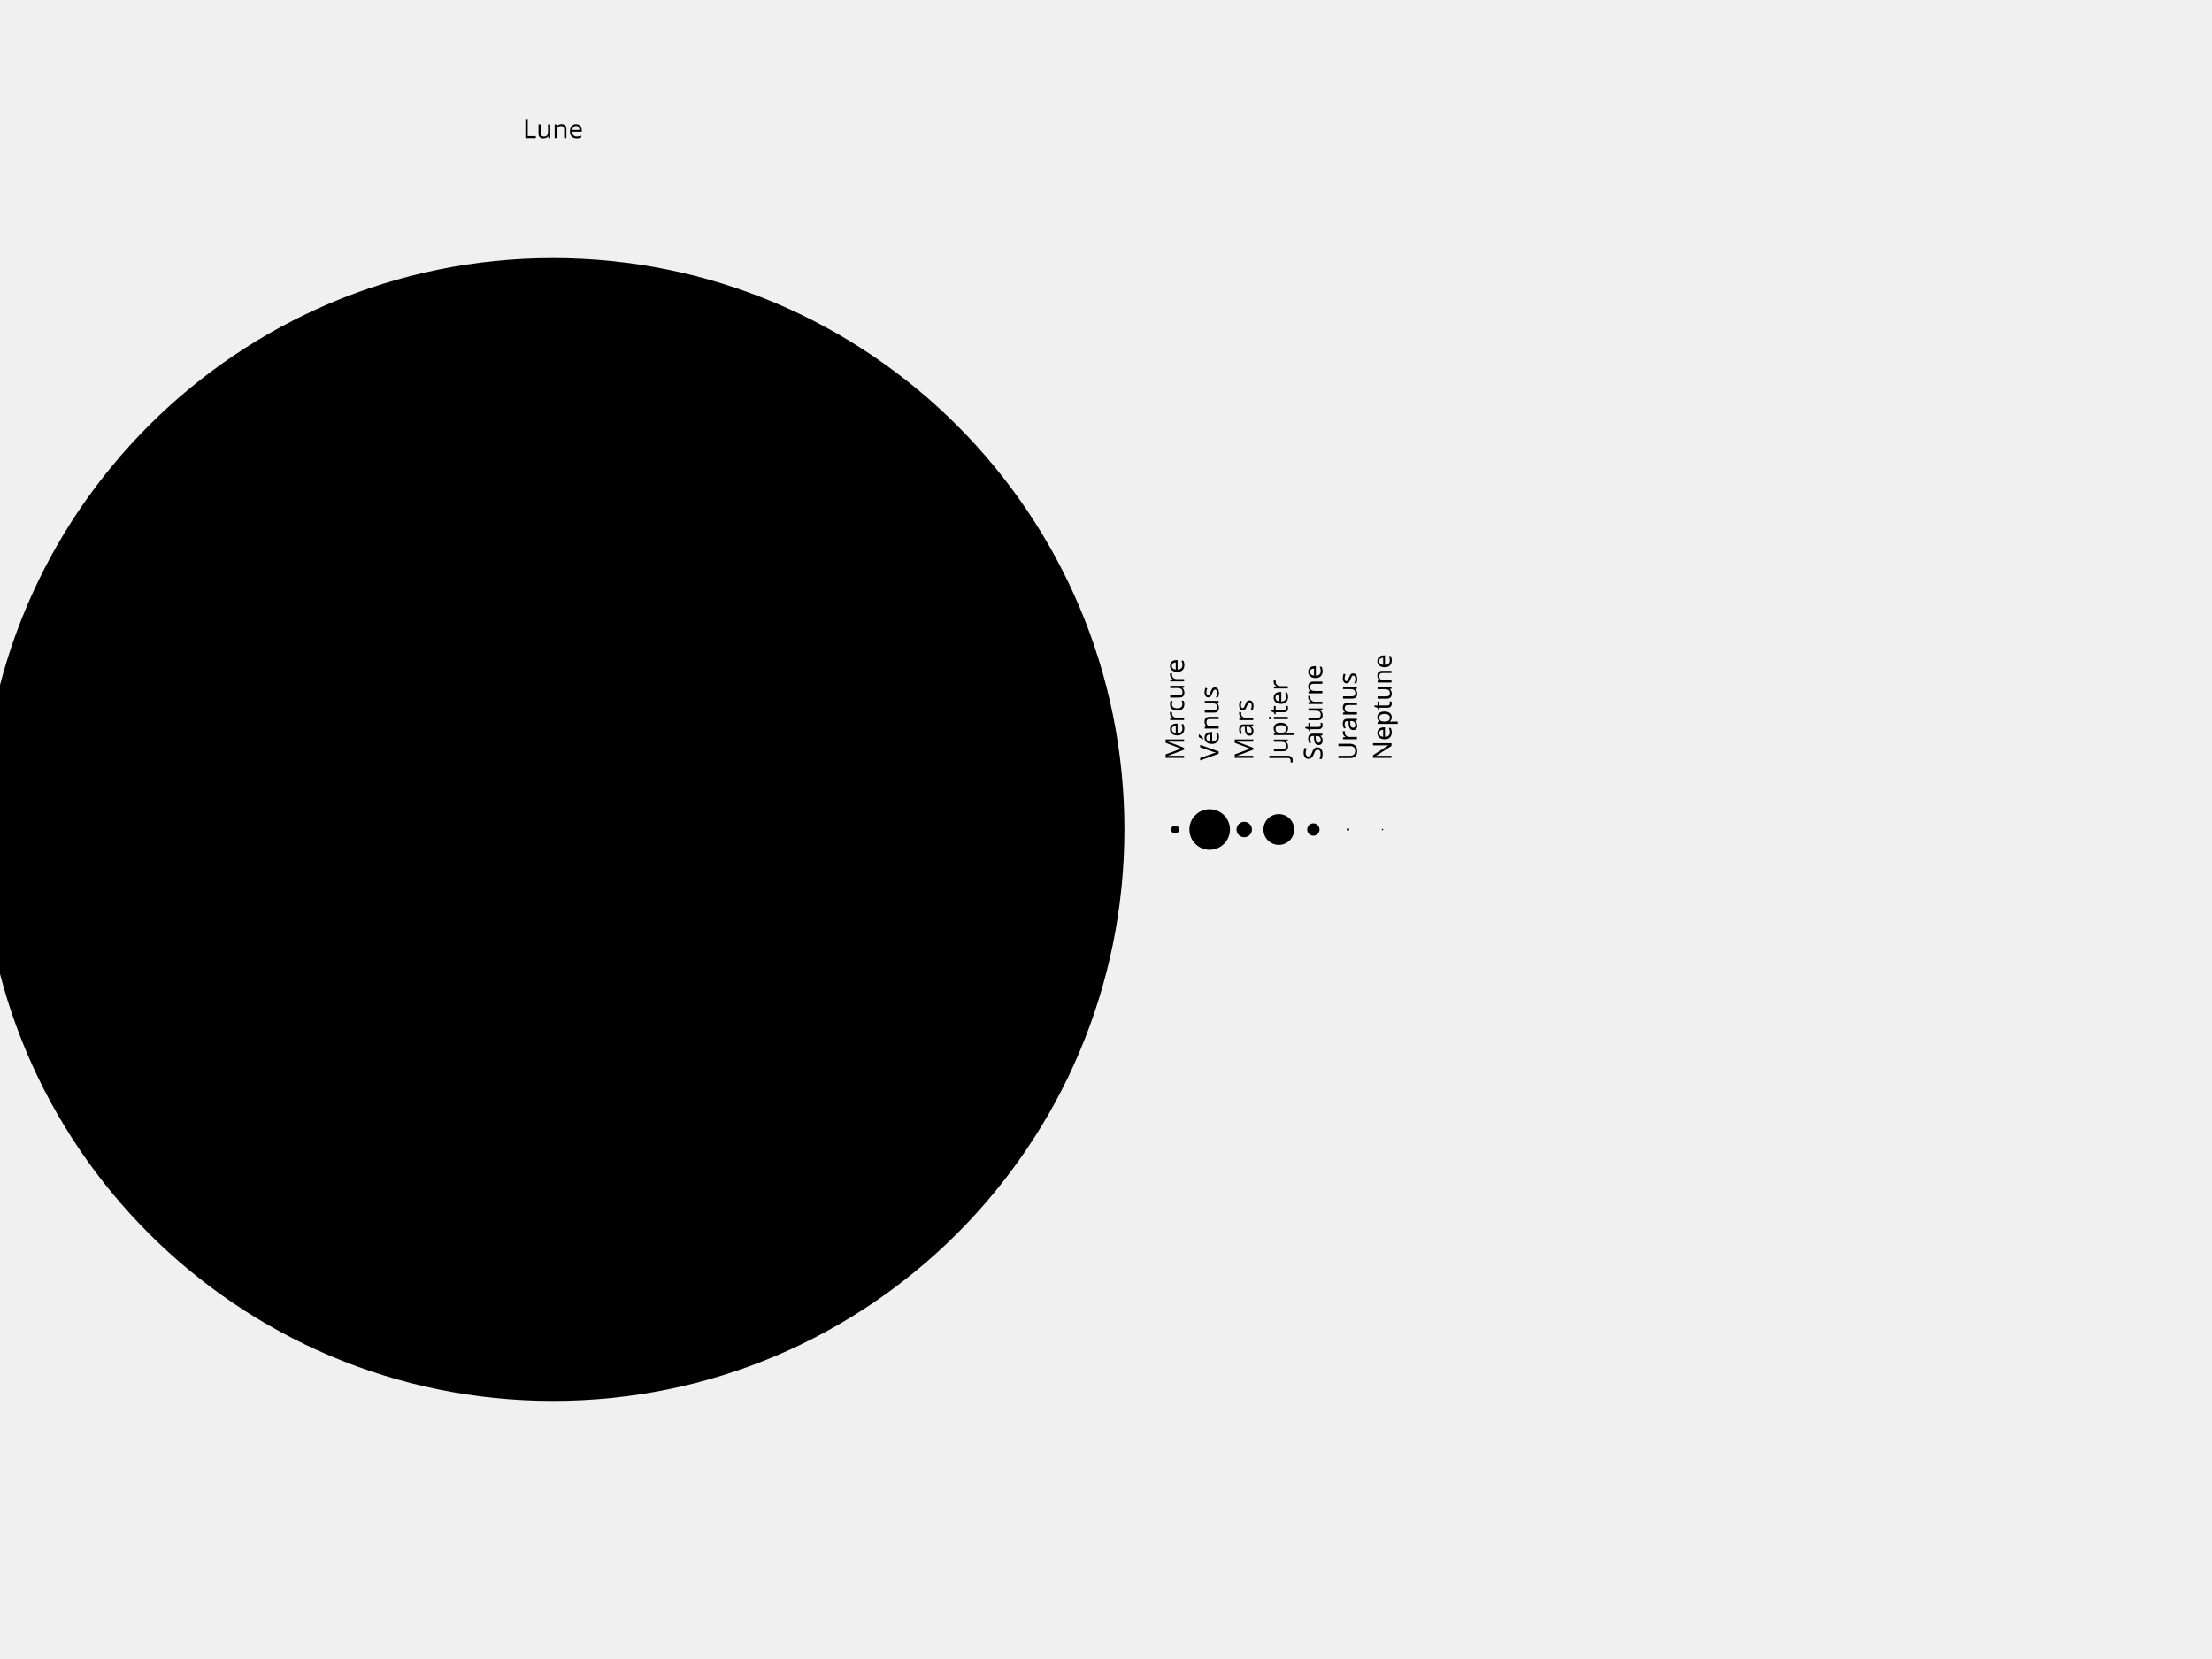
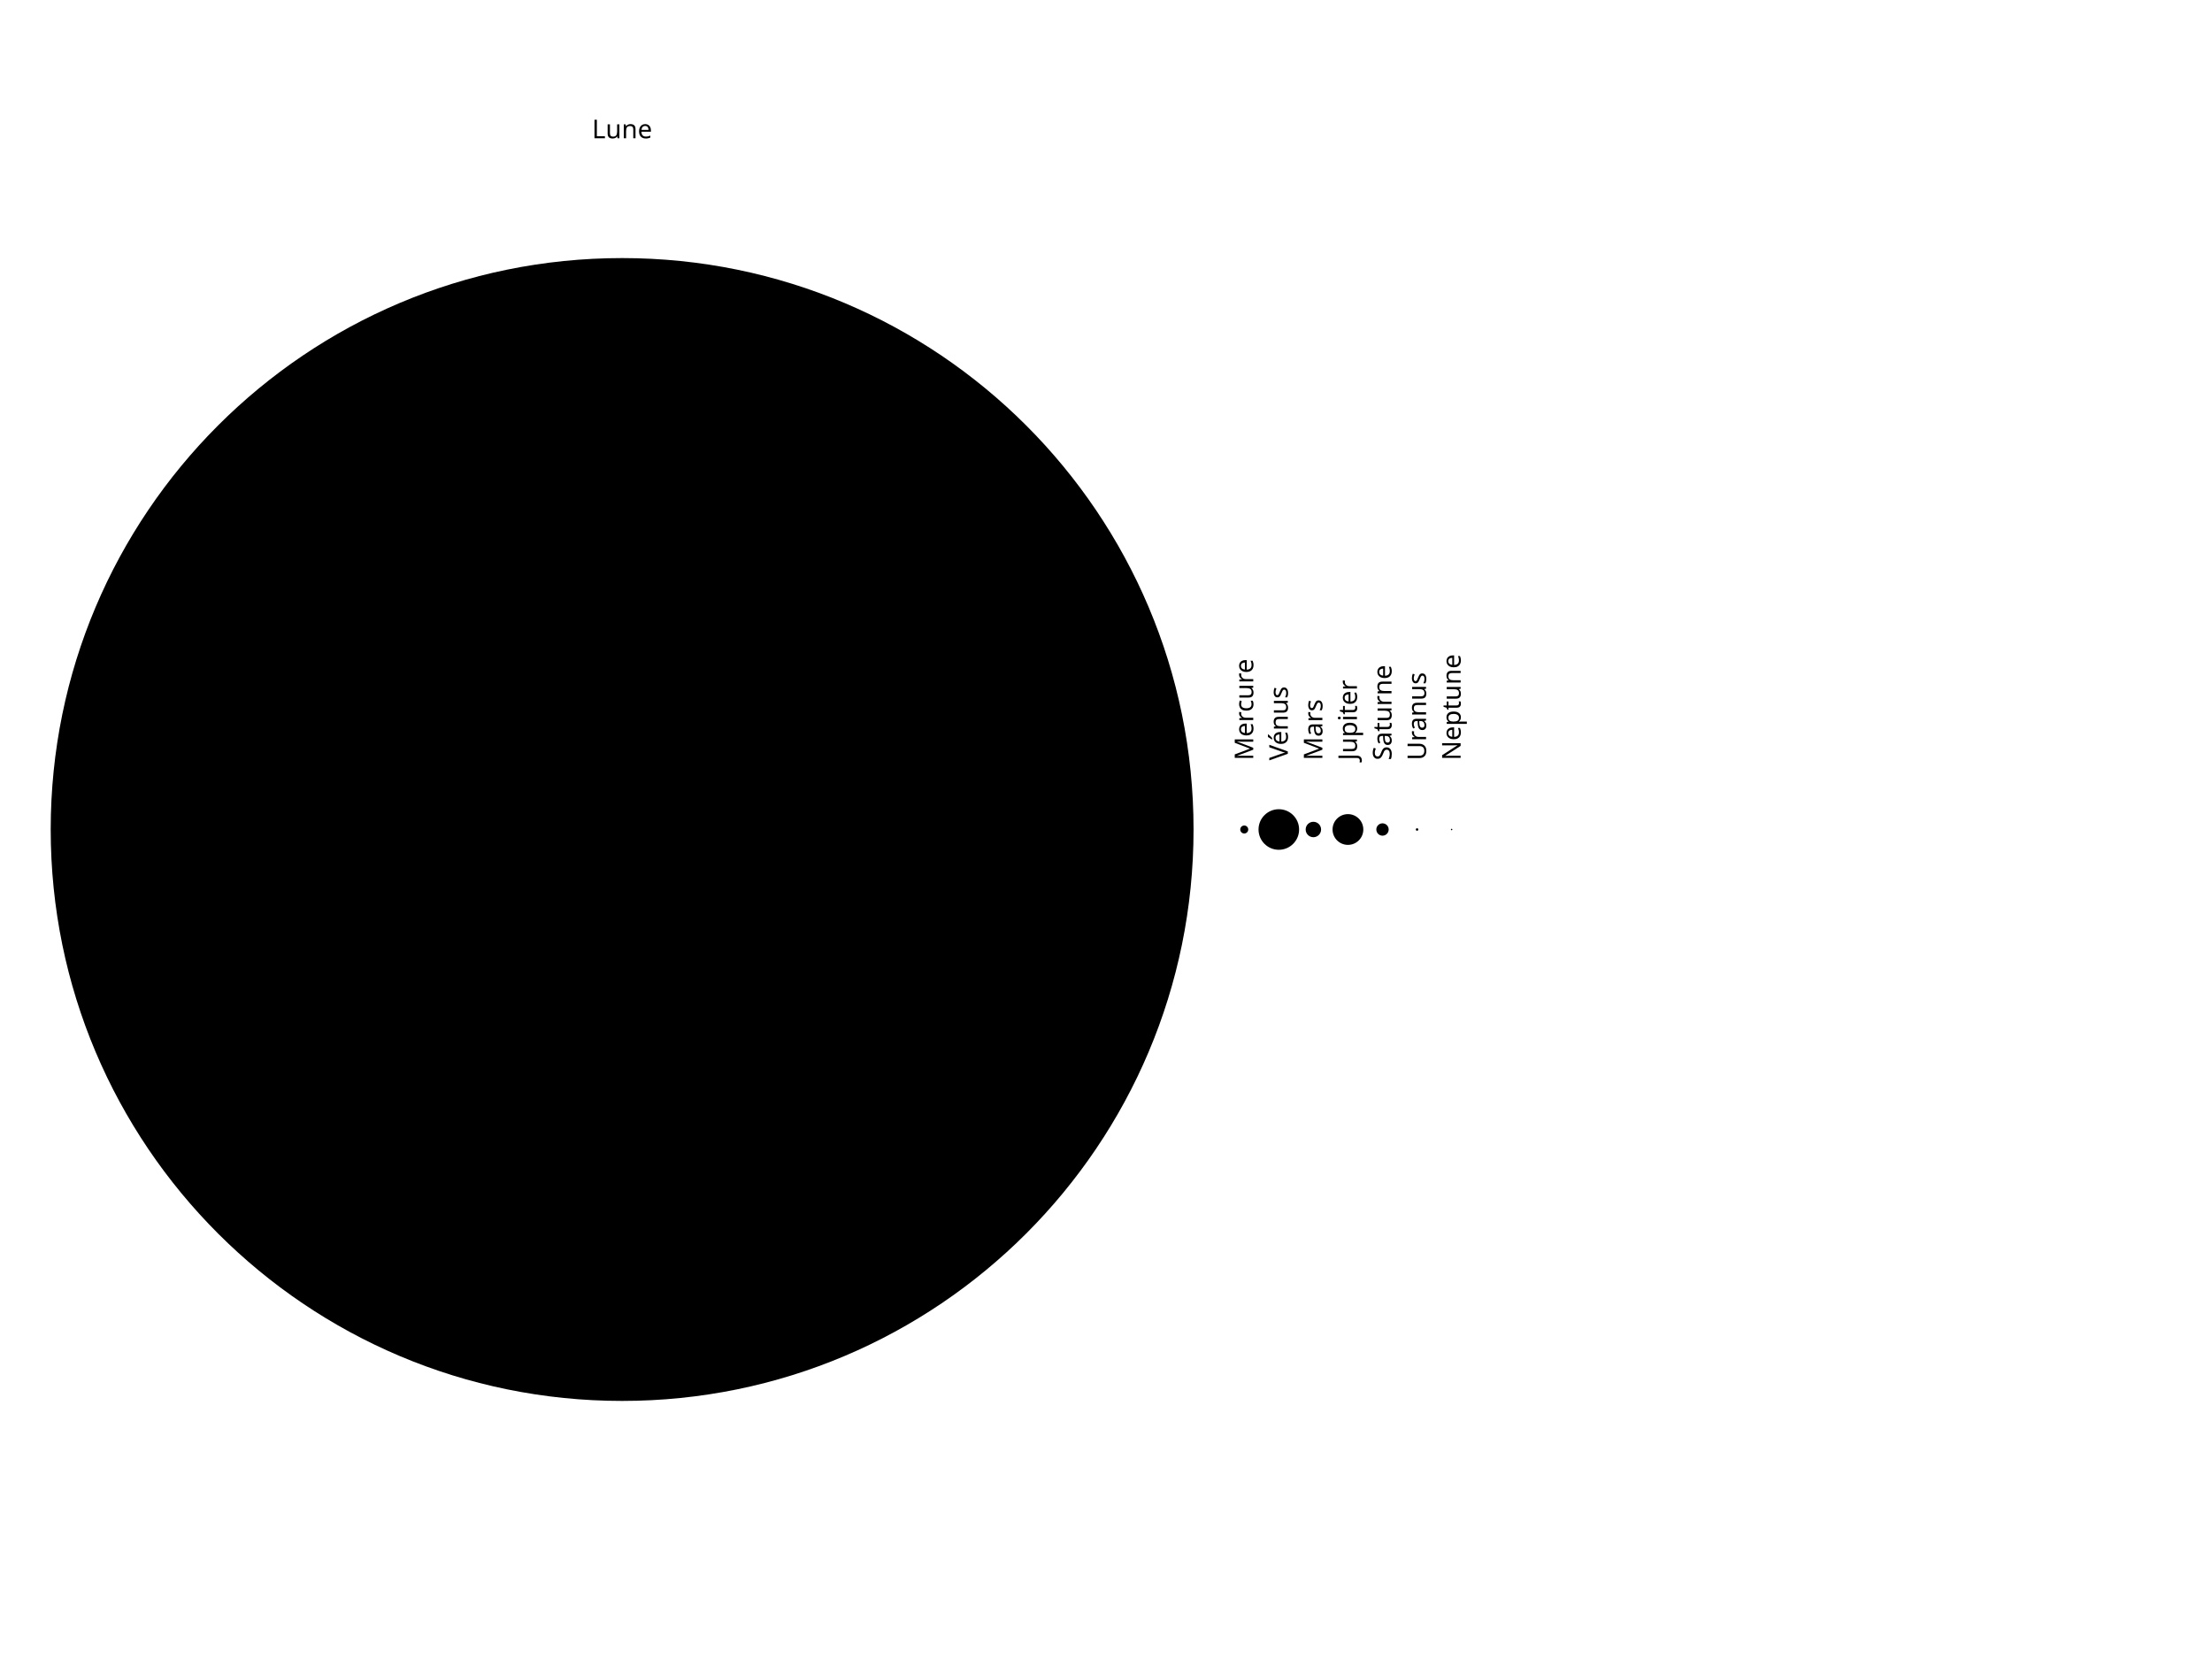
<svg xmlns="http://www.w3.org/2000/svg" width="1024" height="768">
-   <g>
-     <text x="256" y="64" style="text-anchor:middle;font-family:sans-serif">Lune</text>
-     <circle cx="256" cy="384" r="264.53" />
-   </g>
-   <g>
-     <text x="544" y="352" style="dominant-baseline: middle;font-family:sans-serif;font-size:12px" transform="rotate(-90 544,352)"> Mercure </text>
-     <circle cx="544" cy="384" r="1.85" />
-   </g>
-   <g>
-     <text x="560" y="352" style="dominant-baseline: middle;font-family:sans-serif;font-size:12px" transform="rotate(-90 560,352)"> Vénus </text>
-     <circle cx="560" cy="384" r="9.39" />
-   </g>
-   <g>
-     <text x="576" y="352" style="dominant-baseline: middle;font-family:sans-serif;font-size:12px" transform="rotate(-90 576,352)"> Mars </text>
-     <circle cx="576" cy="384" r="3.57" />
-   </g>
-   <g>
-     <text x="592" y="352" style="dominant-baseline: middle;font-family:sans-serif;font-size:12px" transform="rotate(-90 592,352)"> Jupiter </text>
-     <circle cx="592" cy="384" r="7.12" />
-   </g>
-   <g>
-     <text x="608" y="352" style="dominant-baseline: middle;font-family:sans-serif;font-size:12px" transform="rotate(-90 608,352)"> Saturne </text>
-     <circle cx="608" cy="384" r="2.86" />
-   </g>
-   <g>
-     <text x="624" y="352" style="dominant-baseline: middle;font-family:sans-serif;font-size:12px" transform="rotate(-90 624,352)"> Uranus </text>
-     <circle cx="624" cy="384" r="0.58" />
-   </g>
-   <g>
-     <text x="640" y="352" style="dominant-baseline: middle;font-family:sans-serif;font-size:12px" transform="rotate(-90 640,352)"> Neptune </text>
-     <circle cx="640" cy="384" r="0.34" />
+   <rect width="1024" height="768" fill="#fff" />
+   <g transform="translate(32,0)">
+     <g>
+       <text x="256" y="64" style="text-anchor:middle;font-family:sans-serif">Lune</text>
+       <circle cx="256" cy="384" r="264.53" />
+     </g>
+     <g>
+       <text x="544" y="352" style="dominant-baseline: middle;font-family:sans-serif;font-size:12px" transform="rotate(-90 544,352)"> Mercure </text>
+       <circle cx="544" cy="384" r="1.85" />
+     </g>
+     <g>
+       <text x="560" y="352" style="dominant-baseline: middle;font-family:sans-serif;font-size:12px" transform="rotate(-90 560,352)"> Vénus </text>
+       <circle cx="560" cy="384" r="9.39" />
+     </g>
+     <g>
+       <text x="576" y="352" style="dominant-baseline: middle;font-family:sans-serif;font-size:12px" transform="rotate(-90 576,352)"> Mars </text>
+       <circle cx="576" cy="384" r="3.57" />
+     </g>
+     <g>
+       <text x="592" y="352" style="dominant-baseline: middle;font-family:sans-serif;font-size:12px" transform="rotate(-90 592,352)"> Jupiter </text>
+       <circle cx="592" cy="384" r="7.12" />
+     </g>
+     <g>
+       <text x="608" y="352" style="dominant-baseline: middle;font-family:sans-serif;font-size:12px" transform="rotate(-90 608,352)"> Saturne </text>
+       <circle cx="608" cy="384" r="2.86" />
+     </g>
+     <g>
+       <text x="624" y="352" style="dominant-baseline: middle;font-family:sans-serif;font-size:12px" transform="rotate(-90 624,352)"> Uranus </text>
+       <circle cx="624" cy="384" r="0.58" />
+     </g>
+     <g>
+       <text x="640" y="352" style="dominant-baseline: middle;font-family:sans-serif;font-size:12px" transform="rotate(-90 640,352)"> Neptune </text>
+       <circle cx="640" cy="384" r="0.34" />
+     </g>
  </g>
</svg>
